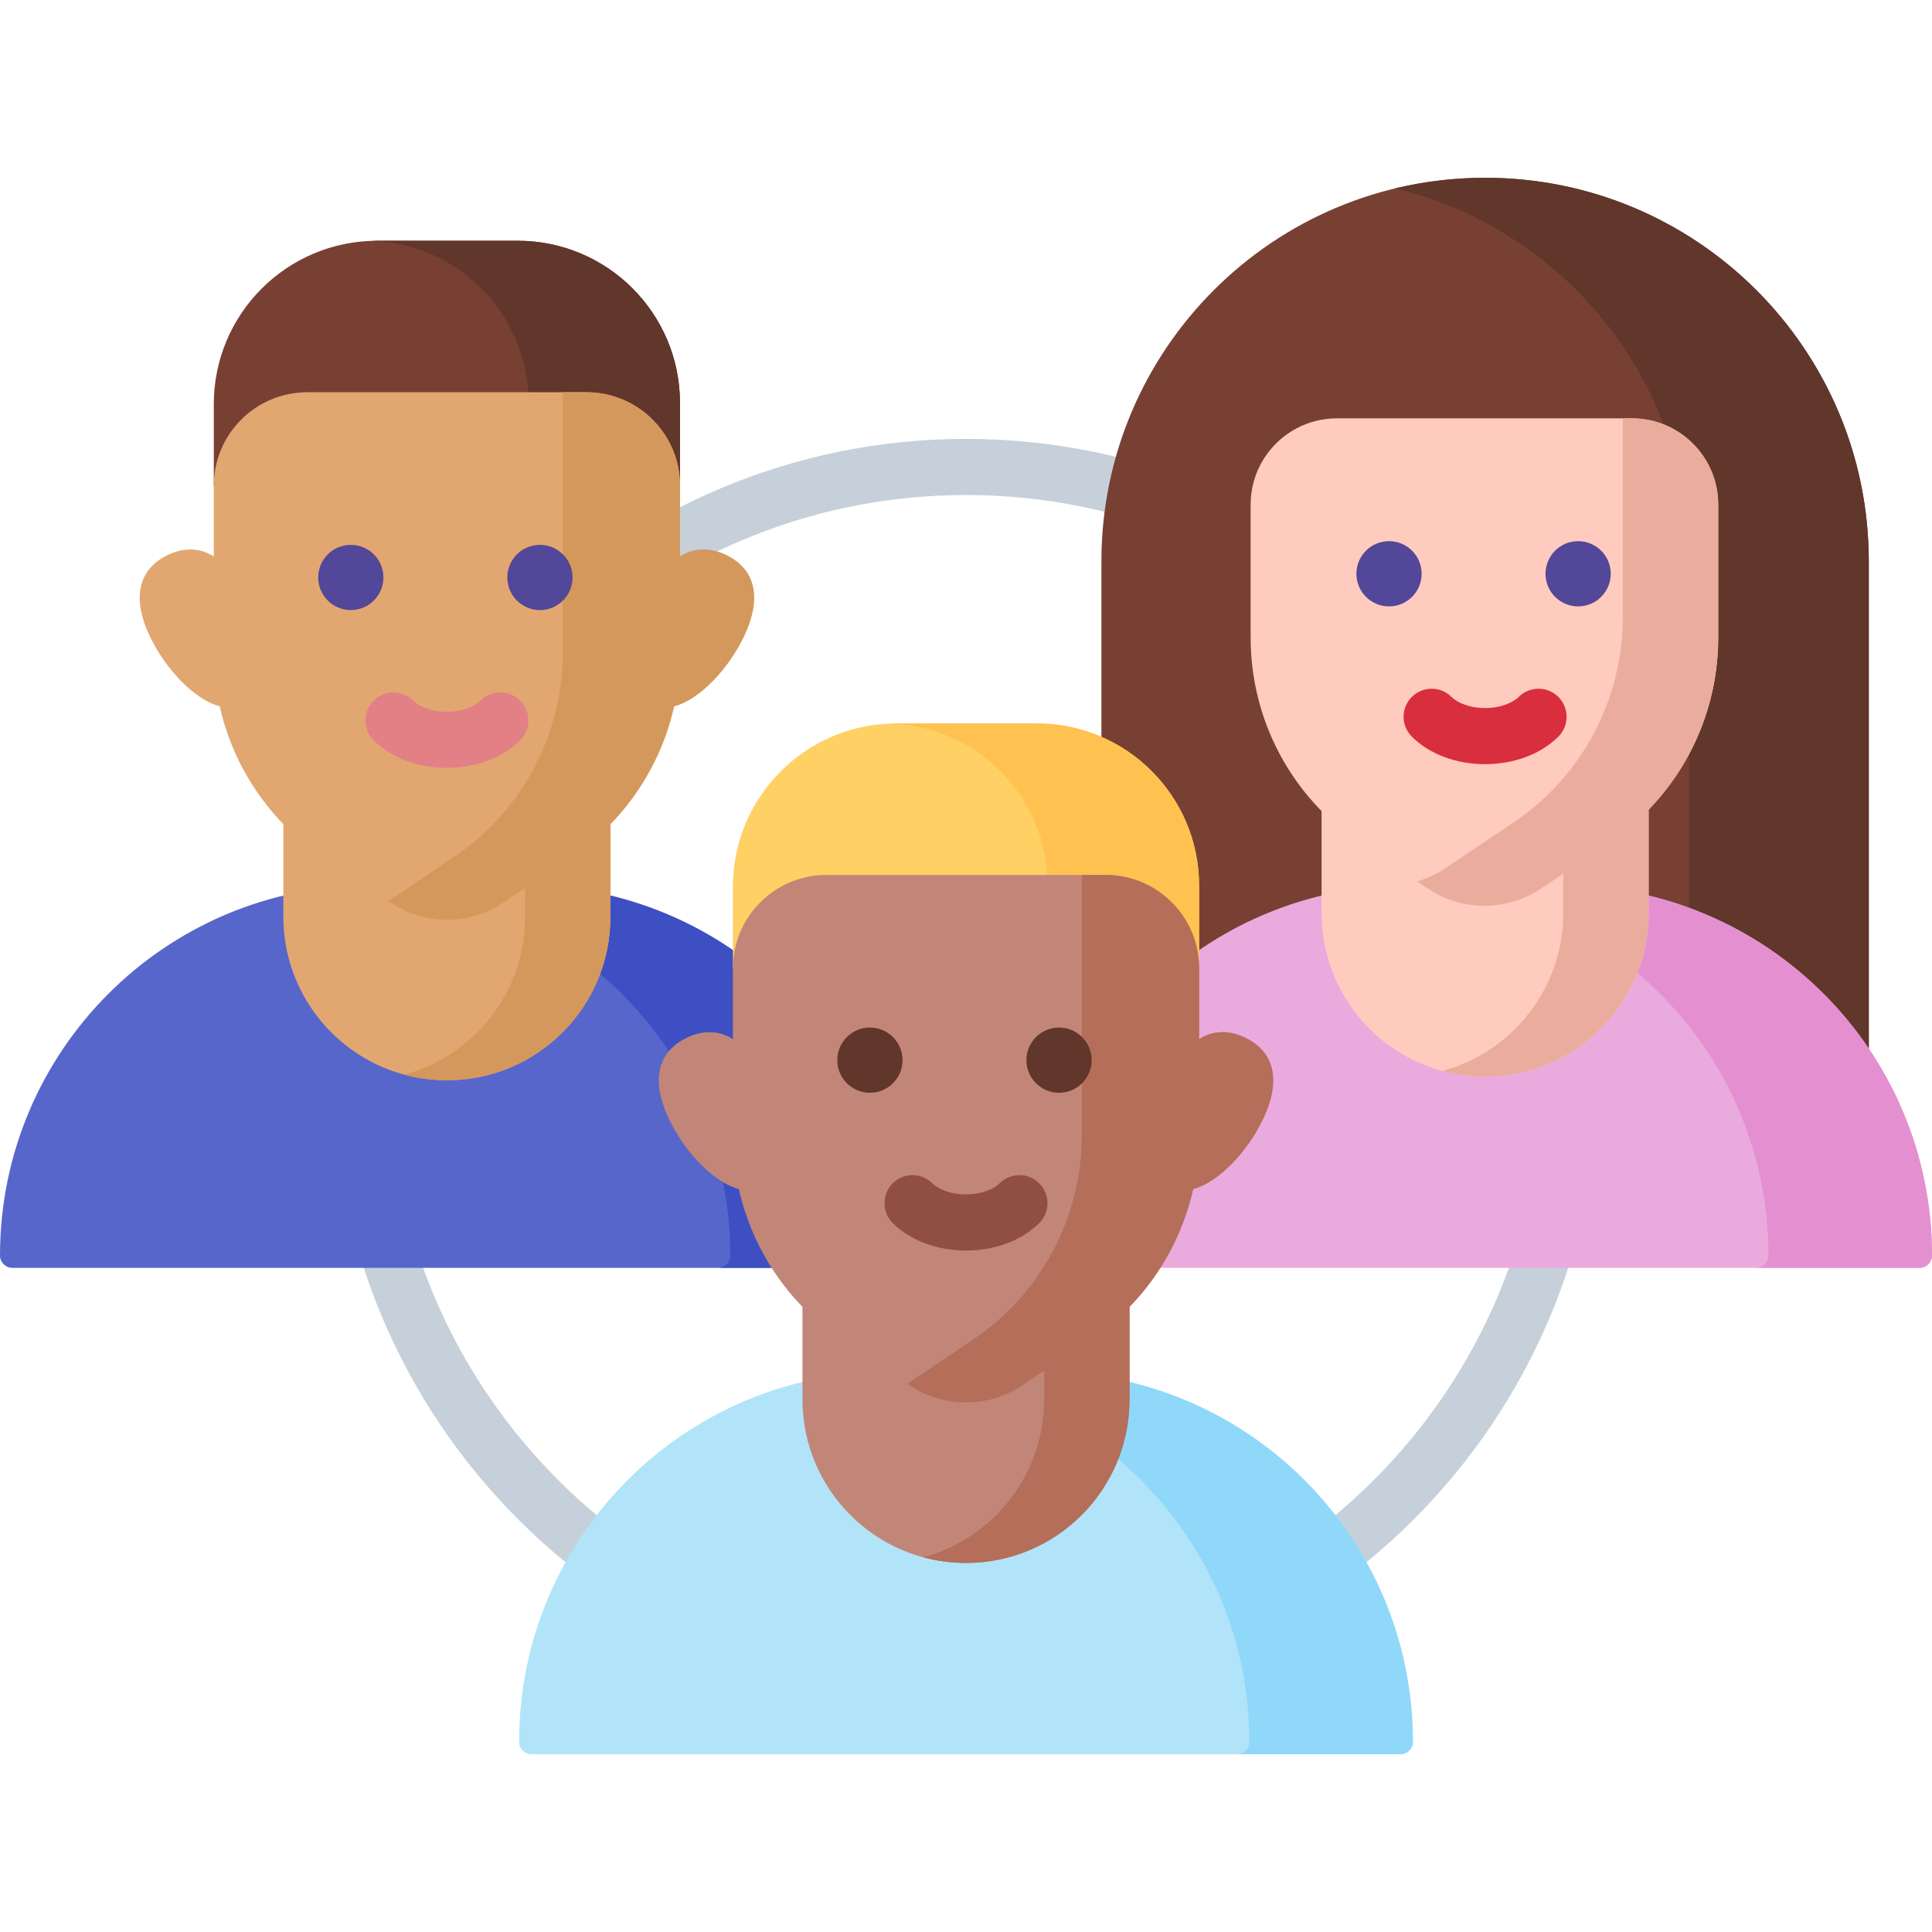
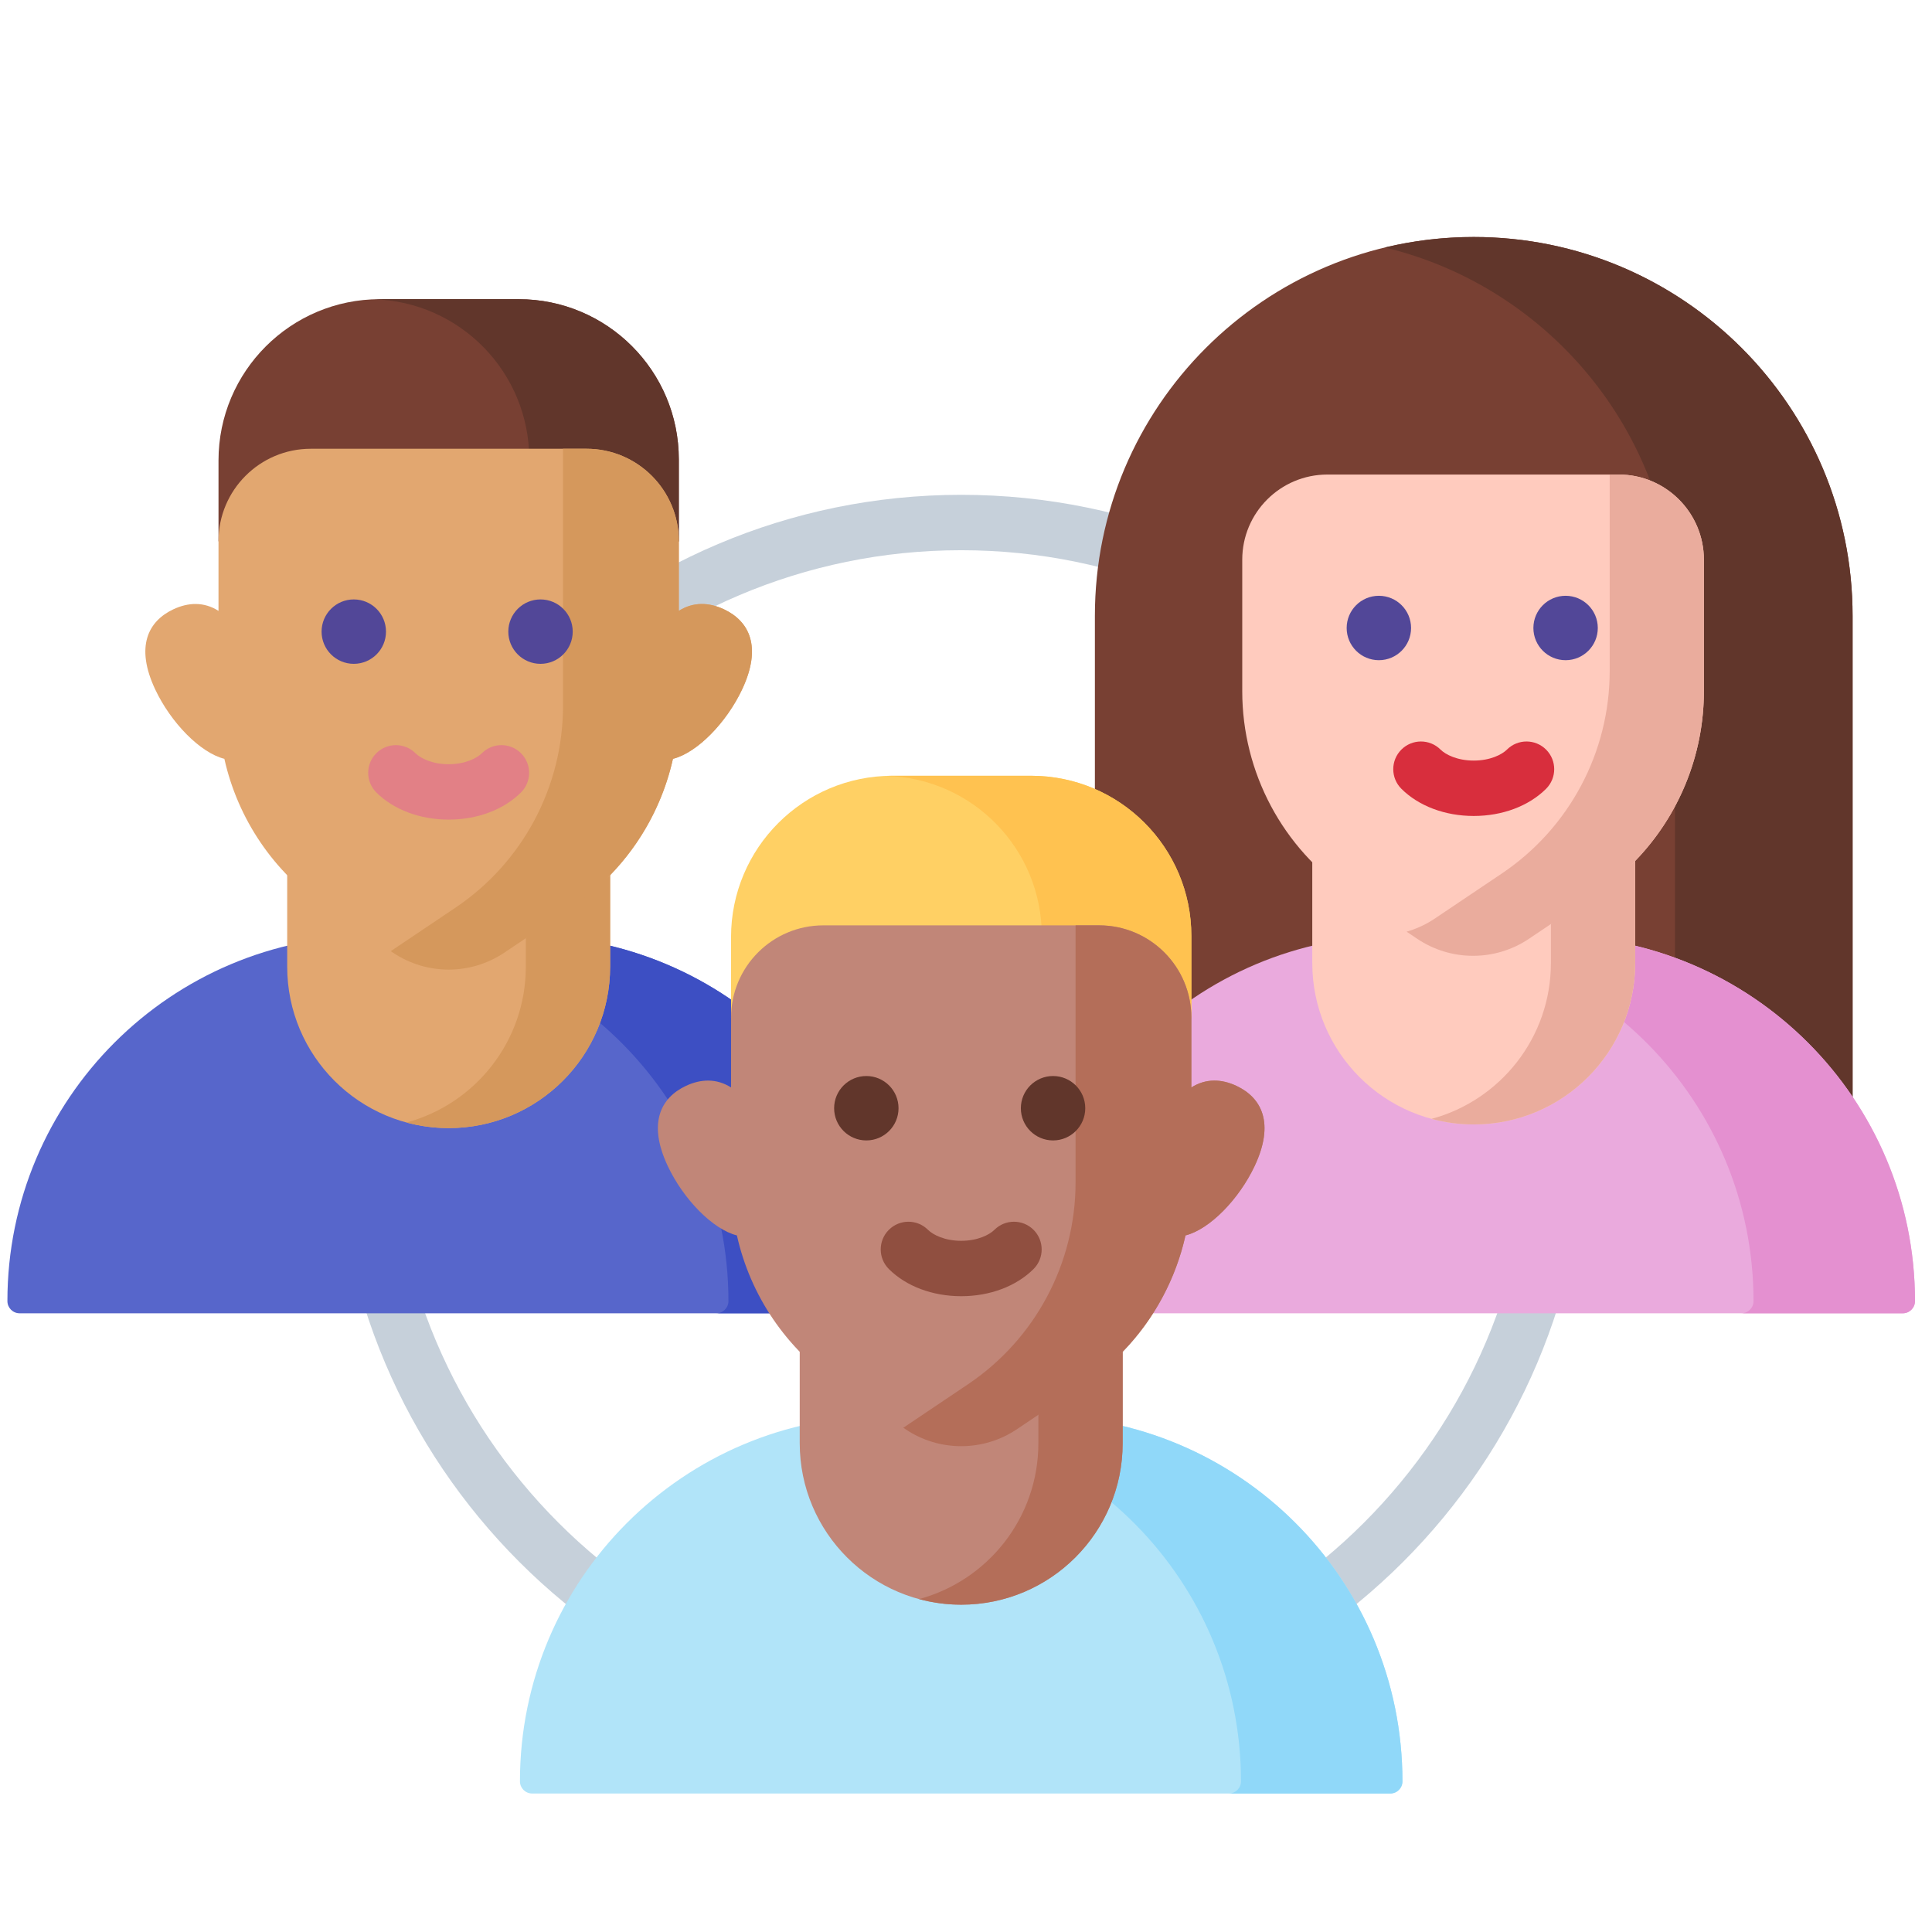
- <svg xmlns="http://www.w3.org/2000/svg" id="Capa_1" enable-background="new 0 0 512 512" height="512" viewBox="0 0 512 512" width="512">
-   <g>
-     <g>
-       <path d="m256 451.926c-92.528 0-167.807-75.277-167.807-167.807 0-92.529 75.278-167.806 167.807-167.806s167.806 75.277 167.806 167.806c0 92.53-75.277 167.807-167.806 167.807zm0-320.744c-84.33 0-152.938 68.608-152.938 152.937 0 84.33 68.608 152.938 152.938 152.938 84.329 0 152.937-68.608 152.937-152.938.001-84.329-68.607-152.937-152.937-152.937z" fill="#c6d0da" />
+ <svg xmlns="http://www.w3.org/2000/svg" id="Capa_1" enable-background="new 0 0 512 512" height="50" viewBox="0 0 50 50" width="50" version="1.1">
+   <defs id="defs155" />
+   <g id="g150" transform="matrix(0.09642169,0,0,0.09642169,0.1917578,1.590824)">
+     <g id="g4">
+       <path d="m 256,451.926 c -92.528,0 -167.807,-75.277 -167.807,-167.807 0,-92.529 75.278,-167.806 167.807,-167.806 92.529,0 167.806,75.277 167.806,167.806 0,92.53 -75.277,167.807 -167.806,167.807 z m 0,-320.744 c -84.33,0 -152.938,68.608 -152.938,152.937 0,84.33 68.608,152.938 152.938,152.938 84.329,0 152.937,-68.608 152.937,-152.938 C 408.938,199.79 340.33,131.182 256,131.182 Z" id="path2" style="fill:#c6d0da" />
    </g>
-     <g>
-       <g>
-         <path d="m137.207 63.804h-37.248c-23.914 0-43.301 19.386-43.301 43.301v21.627l4 10.16h115.549l4-10.16v-21.927c0-23.749-19.251-43.001-43-43.001z" fill="#784033" />
+     <g id="g52">
+       <g id="g8">
+         <path d="M 137.207,63.804 H 99.959 c -23.914,0 -43.301,19.386 -43.301,43.301 v 21.627 l 4,10.16 h 115.549 l 4,-10.16 v -21.927 c 0,-23.749 -19.251,-43.001 -43,-43.001 z" id="path6" style="fill:#784033" />
      </g>
-       <g>
-         <path d="m137.207 63.804h-37.627c-.409 0-.814.019-1.22.031 23.139.648 41.702 19.595 41.702 42.891v32.165h36.146l4-10.16v-21.927c-.001-23.748-19.252-43-43.001-43z" fill="#61362b" />
+       <g id="g12">
+         <path d="M 137.207,63.804 H 99.58 c -0.409,0 -0.814,0.019 -1.22,0.031 23.139,0.648 41.702,19.595 41.702,42.891 v 32.165 h 36.146 l 4,-10.16 v -21.927 c -0.001,-23.748 -19.252,-43 -43.001,-43 z" id="path10" style="fill:#61362b" />
      </g>
-       <g>
-         <path d="m233.595 335.991h-230.325c-1.806 0-3.27-1.464-3.27-3.27 0-54.177 43.919-98.096 98.095-98.096h40.674c54.177 0 98.095 43.919 98.095 98.096.001 1.806-1.463 3.27-3.269 3.27z" fill="#5766cb" />
+       <g id="g16">
+         <path d="M 233.595,335.991 H 3.27 c -1.806,0 -3.27,-1.464 -3.27,-3.27 0,-54.177 43.919,-98.096 98.095,-98.096 h 40.674 c 54.177,0 98.095,43.919 98.095,98.096 0.001,1.806 -1.463,3.27 -3.269,3.27 z" id="path14" style="fill:#5766cb" />
      </g>
-       <g>
-         <path d="m138.77 234.626h-40.675c-.445 0-.888.011-1.332.017 53.562.714 96.764 44.347 96.764 98.079 0 1.806-1.464 3.27-3.27 3.27h43.338c1.806 0 3.27-1.464 3.27-3.27 0-54.178-43.919-98.096-98.095-98.096z" fill="#3d4fc3" />
+       <g id="g20">
+         <path d="M 138.77,234.626 H 98.095 c -0.445,0 -0.888,0.011 -1.332,0.017 53.562,0.714 96.764,44.347 96.764,98.079 0,1.806 -1.464,3.27 -3.27,3.27 h 43.338 c 1.806,0 3.27,-1.464 3.27,-3.27 0,-54.178 -43.919,-98.096 -98.095,-98.096 z" id="path18" style="fill:#3d4fc3" />
      </g>
-       <g>
-         <path d="m118.433 286.286c-23.935 0-43.338-19.403-43.338-43.338v-59.982h86.676v59.982c-.001 23.935-19.404 43.338-43.338 43.338z" fill="#e2a770" />
+       <g id="g24">
+         <path d="m 118.433,286.286 c -23.935,0 -43.338,-19.403 -43.338,-43.338 v -59.982 h 86.676 v 59.982 c -10e-4,23.935 -19.404,43.338 -43.338,43.338 z" id="path22" style="fill:#e2a770" />
      </g>
-       <g>
-         <path d="m139.144 182.965v59.983c0 20.02-13.578 36.86-32.025 41.837 3.608.973 7.398 1.501 11.313 1.501 23.935 0 43.338-19.403 43.338-43.338v-59.983z" fill="#d5985c" />
+       <g id="g28">
+         <path d="m 139.144,182.965 v 59.983 c 0,20.02 -13.578,36.86 -32.025,41.837 3.608,0.973 7.398,1.501 11.313,1.501 23.935,0 43.338,-19.403 43.338,-43.338 v -59.983 z" id="path26" style="fill:#d5985c" />
      </g>
-       <g>
-         <path d="m192.333 147.043c-3.983-1.876-8.216-2.068-12.125.417v-18.729c0-13.686-11.095-24.781-24.781-24.781h-73.988c-13.686 0-24.781 11.095-24.781 24.781v18.729c-3.909-2.486-8.142-2.293-12.125-.417-6.776 3.191-10.264 10.036-4.866 21.498 4.205 8.929 12.085 17.008 18.565 18.634 3.608 16.144 13.267 30.518 27.291 39.944l17.952 12.066c9.045 6.079 20.87 6.079 29.914 0l5.755-3.868 11.574-11.38s7.921-2.305 11.052-5.532c8.397-8.653 14.235-19.472 16.863-31.231 6.481-1.625 14.36-9.704 18.565-18.634 5.399-11.46 1.911-18.306-4.865-21.497z" fill="#e2a770" />
+       <g id="g32">
+         <path d="m 192.333,147.043 c -3.983,-1.876 -8.216,-2.068 -12.125,0.417 v -18.729 c 0,-13.686 -11.095,-24.781 -24.781,-24.781 H 81.439 c -13.686,0 -24.781,11.095 -24.781,24.781 v 18.729 c -3.909,-2.486 -8.142,-2.293 -12.125,-0.417 -6.776,3.191 -10.264,10.036 -4.866,21.498 4.205,8.929 12.085,17.008 18.565,18.634 3.608,16.144 13.267,30.518 27.291,39.944 l 17.952,12.066 c 9.045,6.079 20.87,6.079 29.914,0 l 5.755,-3.868 11.574,-11.38 c 0,0 7.921,-2.305 11.052,-5.532 8.397,-8.653 14.235,-19.472 16.863,-31.231 6.481,-1.625 14.36,-9.704 18.565,-18.634 5.399,-11.46 1.911,-18.306 -4.865,-21.497 z" id="path30" style="fill:#e2a770" />
      </g>
-       <g>
-         <path d="m192.333 147.043c-3.983-1.876-8.216-2.068-12.125.417v-18.729c0-13.686-11.095-24.781-24.781-24.781h-6.297v68.989c0 21.74-10.822 42.053-28.865 54.18l-17.371 11.676.584.393c9.044 6.078 20.866 6.078 29.91-.001l17.954-12.068c14.025-9.427 23.683-23.8 27.291-39.944 6.481-1.625 14.36-9.704 18.565-18.634 5.399-11.461 1.911-18.307-4.865-21.498z" fill="#d5985c" />
+       <g id="g36">
+         <path d="m 192.333,147.043 c -3.983,-1.876 -8.216,-2.068 -12.125,0.417 v -18.729 c 0,-13.686 -11.095,-24.781 -24.781,-24.781 h -6.297 v 68.989 c 0,21.74 -10.822,42.053 -28.865,54.18 l -17.371,11.676 0.584,0.393 c 9.044,6.078 20.866,6.078 29.91,-10e-4 l 17.954,-12.068 c 14.025,-9.427 23.683,-23.8 27.291,-39.944 6.481,-1.625 14.36,-9.704 18.565,-18.634 5.399,-11.461 1.911,-18.307 -4.865,-21.498 z" id="path34" style="fill:#d5985c" />
      </g>
-       <g>
-         <g>
-           <circle cx="92.969" cy="153.033" fill="#524798" r="8.643" />
+       <g id="g46">
+         <g id="g40">
+           <circle cx="92.969" cy="153.033" r="8.643" id="circle38" style="fill:#524798" />
        </g>
-         <g>
-           <circle cx="143.087" cy="153.033" fill="#524798" r="8.643" />
+         <g id="g44">
+           <circle cx="143.087" cy="153.033" r="8.643" id="circle42" style="fill:#524798" />
        </g>
      </g>
-       <g>
-         <path d="m118.432 203.488c-7.69 0-14.765-2.657-19.413-7.29-2.908-2.898-2.916-7.606-.016-10.514 2.898-2.909 7.606-2.915 10.514-.016 1.366 1.361 4.521 2.951 8.915 2.951 4.396 0 7.55-1.589 8.915-2.951 2.907-2.899 7.614-2.894 10.514.015 2.899 2.907 2.892 7.614-.015 10.514-4.646 4.634-11.723 7.291-19.414 7.291z" fill="#e28086" />
+       <g id="g50">
+         <path d="m 118.432,203.488 c -7.69,0 -14.765,-2.657 -19.413,-7.29 -2.908,-2.898 -2.916,-7.606 -0.016,-10.514 2.898,-2.909 7.606,-2.915 10.514,-0.016 1.366,1.361 4.521,2.951 8.915,2.951 4.396,0 7.55,-1.589 8.915,-2.951 2.907,-2.899 7.614,-2.894 10.514,0.015 2.899,2.907 2.892,7.614 -0.015,10.514 -4.646,4.634 -11.723,7.291 -19.414,7.291 z" id="path48" style="fill:#e28086" />
      </g>
    </g>
-     <g>
-       <g>
-         <path d="m393.567 47.113c-56.158 0-101.683 45.525-101.683 101.682v149.667h203.366v-149.666c0-56.158-45.525-101.683-101.683-101.683z" fill="#784033" />
+     <g id="g100">
+       <g id="g56">
+         <path d="m 393.567,47.113 c -56.158,0 -101.683,45.525 -101.683,101.682 V 298.462 H 495.25 V 148.796 C 495.25,92.638 449.725,47.113 393.567,47.113 Z" id="path54" style="fill:#784033" />
      </g>
-       <g>
-         <path d="m393.567 47.113c-8.21 0-16.19.98-23.837 2.817 44.656 10.728 77.846 50.918 77.846 98.866v149.667h47.674v-149.667c0-56.158-45.525-101.683-101.683-101.683z" fill="#61362b" />
+       <g id="g60">
+         <path d="m 393.567,47.113 c -8.21,0 -16.19,0.98 -23.837,2.817 44.656,10.728 77.846,50.918 77.846,98.866 V 298.463 H 495.25 V 148.796 C 495.25,92.638 449.725,47.113 393.567,47.113 Z" id="path58" style="fill:#61362b" />
      </g>
-       <g>
-         <path d="m508.73 335.991h-230.325c-1.806 0-3.27-1.464-3.27-3.27 0-54.177 43.919-98.096 98.096-98.096h40.674c54.177 0 98.095 43.919 98.095 98.096 0 1.806-1.464 3.27-3.27 3.27z" fill="#eaaadd" />
+       <g id="g64">
+         <path d="M 508.73,335.991 H 278.405 c -1.806,0 -3.27,-1.464 -3.27,-3.27 0,-54.177 43.919,-98.096 98.096,-98.096 h 40.674 c 54.177,0 98.095,43.919 98.095,98.096 0,1.806 -1.464,3.27 -3.27,3.27 z" id="path62" style="fill:#eaaadd" />
      </g>
-       <g>
-         <path d="m413.905 234.626h-40.675c-.445 0-.888.011-1.332.017 53.562.714 96.764 44.347 96.764 98.078 0 1.806-1.464 3.27-3.27 3.27h43.338c1.806 0 3.27-1.464 3.27-3.27 0-54.176-43.919-98.095-98.095-98.095z" fill="#e490d0" />
+       <g id="g68">
+         <path d="M 413.905,234.626 H 373.23 c -0.445,0 -0.888,0.011 -1.332,0.017 53.562,0.714 96.764,44.347 96.764,98.078 0,1.806 -1.464,3.27 -3.27,3.27 h 43.338 c 1.806,0 3.27,-1.464 3.27,-3.27 0,-54.176 -43.919,-98.095 -98.095,-98.095 z" id="path66" style="fill:#e490d0" />
      </g>
-       <g>
-         <path d="m393.567 285.308c-23.935 0-43.338-19.403-43.338-43.338v-59.982h86.676v59.982c0 23.935-19.403 43.338-43.338 43.338z" fill="#ffcbbe" />
+       <g id="g72">
+         <path d="m 393.567,285.308 c -23.935,0 -43.338,-19.403 -43.338,-43.338 v -59.982 h 86.676 v 59.982 c 0,23.935 -19.403,43.338 -43.338,43.338 z" id="path70" style="fill:#ffcbbe" />
      </g>
-       <g>
-         <path d="m414.279 181.988v59.983c0 20.02-13.578 36.86-32.025 41.837 3.608.973 7.398 1.501 11.313 1.501 23.935 0 43.338-19.403 43.338-43.338v-59.983z" fill="#eaac9d" />
+       <g id="g76">
+         <path d="m 414.279,181.988 v 59.983 c 0,20.02 -13.578,36.86 -32.025,41.837 3.608,0.973 7.398,1.501 11.313,1.501 23.935,0 43.338,-19.403 43.338,-43.338 v -59.983 z" id="path74" style="fill:#eaac9d" />
      </g>
-       <g>
-         <path d="m432.484 110.871h-78.191c-12.624 0-22.858 10.234-22.858 22.858v35.305c0 21.803 10.853 42.174 28.948 54.337l18.004 12.101c9.071 6.097 20.93 6.097 30.001 0l5.89-3.959 10.006-10.288s9.466-3.389 12.62-6.647c11.703-12.085 18.437-28.371 18.437-45.545v-35.305c.001-12.623-10.233-22.857-22.857-22.857z" fill="#ffcbbe" />
+       <g id="g80">
+         <path d="m 432.484,110.871 h -78.191 c -12.624,0 -22.858,10.234 -22.858,22.858 v 35.305 c 0,21.803 10.853,42.174 28.948,54.337 l 18.004,12.101 c 9.071,6.097 20.93,6.097 30.001,0 l 5.89,-3.959 10.006,-10.288 c 0,0 9.466,-3.389 12.62,-6.647 11.703,-12.085 18.437,-28.371 18.437,-45.545 v -35.305 c 10e-4,-12.623 -10.233,-22.857 -22.857,-22.857 z" id="path78" style="fill:#ffcbbe" />
      </g>
-       <g>
-         <path d="m432.484 110.871h-2.427v52.744c0 21.802-10.853 42.174-28.948 54.337l-18.005 12.102c-2.361 1.587-4.913 2.751-7.553 3.512l2.837 1.907c9.071 6.097 20.929 6.098 30 .001 5.436-3.654 11.776-7.916 18.007-12.103 18.095-12.162 28.947-32.533 28.947-54.335 0-11.807 0-24.682 0-35.311 0-12.626-10.234-22.854-22.858-22.854z" fill="#eaac9d" />
+       <g id="g84">
+         <path d="m 432.484,110.871 h -2.427 v 52.744 c 0,21.802 -10.853,42.174 -28.948,54.337 l -18.005,12.102 c -2.361,1.587 -4.913,2.751 -7.553,3.512 l 2.837,1.907 c 9.071,6.097 20.929,6.098 30,10e-4 5.436,-3.654 11.776,-7.916 18.007,-12.103 18.095,-12.162 28.947,-32.533 28.947,-54.335 0,-11.807 0,-24.682 0,-35.311 0,-12.626 -10.234,-22.854 -22.858,-22.854 z" id="path82" style="fill:#eaac9d" />
      </g>
-       <g>
-         <g>
-           <circle cx="368.104" cy="152.056" fill="#524798" r="8.643" />
+       <g id="g94">
+         <g id="g88">
+           <circle cx="368.104" cy="152.056" r="8.643" id="circle86" style="fill:#524798" />
        </g>
-         <g>
-           <circle cx="418.222" cy="152.056" fill="#524798" r="8.643" />
+         <g id="g92">
+           <circle cx="418.222" cy="152.056" r="8.643" id="circle90" style="fill:#524798" />
        </g>
      </g>
-       <g>
-         <path d="m393.567 202.51c-7.69 0-14.765-2.657-19.413-7.29-2.908-2.898-2.916-7.606-.016-10.514 2.898-2.909 7.606-2.914 10.514-.016 1.366 1.361 4.521 2.952 8.915 2.952 4.396 0 7.55-1.589 8.915-2.951 2.907-2.899 7.614-2.894 10.514.015 2.899 2.907 2.892 7.614-.014 10.514-4.648 4.633-11.724 7.29-19.415 7.29z" fill="#d82e3d" />
+       <g id="g98">
+         <path d="m 393.567,202.51 c -7.69,0 -14.765,-2.657 -19.413,-7.29 -2.908,-2.898 -2.916,-7.606 -0.016,-10.514 2.898,-2.909 7.606,-2.914 10.514,-0.016 1.366,1.361 4.521,2.952 8.915,2.952 4.396,0 7.55,-1.589 8.915,-2.951 2.907,-2.899 7.614,-2.894 10.514,0.015 2.899,2.907 2.892,7.614 -0.014,10.514 -4.648,4.633 -11.724,7.29 -19.415,7.29 z" id="path96" style="fill:#d82e3d" />
      </g>
    </g>
-     <g>
-       <g>
-         <path d="m371.163 464.887h-230.326c-1.806 0-3.27-1.464-3.27-3.27 0-54.177 43.919-98.095 98.096-98.095h40.674c54.177 0 98.095 43.919 98.095 98.095.001 1.806-1.463 3.27-3.269 3.27z" fill="#b1e4f9" />
+     <g id="g148">
+       <g id="g104">
+         <path d="M 371.163,464.887 H 140.837 c -1.806,0 -3.27,-1.464 -3.27,-3.27 0,-54.177 43.919,-98.095 98.096,-98.095 h 40.674 c 54.177,0 98.095,43.919 98.095,98.095 10e-4,1.806 -1.463,3.27 -3.269,3.27 z" id="path102" style="fill:#b1e4f9" />
      </g>
-       <g>
-         <path d="m276.337 363.521h-40.674c-.445 0-.888.011-1.332.017 53.562.714 96.764 44.347 96.764 98.078 0 1.806-1.464 3.27-3.27 3.27h43.338c1.806 0 3.27-1.464 3.27-3.27 0-54.176-43.919-98.095-98.096-98.095z" fill="#90d8f9" />
+       <g id="g108">
+         <path d="m 276.337,363.521 h -40.674 c -0.445,0 -0.888,0.011 -1.332,0.017 53.562,0.714 96.764,44.347 96.764,98.078 0,1.806 -1.464,3.27 -3.27,3.27 h 43.338 c 1.806,0 3.27,-1.464 3.27,-3.27 0,-54.176 -43.919,-98.095 -98.096,-98.095 z" id="path106" style="fill:#90d8f9" />
      </g>
-       <g>
-         <g>
-           <path d="m274.775 191.723h-37.249c-23.914 0-43.301 19.386-43.301 43.301v21.627l5 10.16h114.549l4-10.16v-21.927c.001-23.75-19.251-43.001-42.999-43.001z" fill="#ffd064" />
+       <g id="g146">
+         <g id="g112">
+           <path d="m 274.775,191.723 h -37.249 c -23.914,0 -43.301,19.386 -43.301,43.301 v 21.627 l 5,10.16 h 114.549 l 4,-10.16 v -21.927 c 10e-4,-23.75 -19.251,-43.001 -42.999,-43.001 z" id="path110" style="fill:#ffd064" />
        </g>
-         <g>
-           <path d="m274.775 191.723h-37.627c-.409 0-.814.019-1.22.031 23.139.648 41.702 19.595 41.702 42.891v32.165h36.146l4-10.16v-21.927c-.001-23.749-19.253-43-43.001-43z" fill="#ffc250" />
+         <g id="g116">
+           <path d="m 274.775,191.723 h -37.627 c -0.409,0 -0.814,0.019 -1.22,0.031 23.139,0.648 41.702,19.595 41.702,42.891 v 32.165 h 36.146 l 4,-10.16 v -21.927 c -0.001,-23.749 -19.253,-43 -43.001,-43 z" id="path114" style="fill:#ffc250" />
        </g>
-         <g>
-           <path d="m256 414.204c-23.935 0-43.338-19.403-43.338-43.338v-59.983h86.676v59.983c0 23.935-19.403 43.338-43.338 43.338z" fill="#c18678" />
+         <g id="g120">
+           <path d="m 256,414.204 c -23.935,0 -43.338,-19.403 -43.338,-43.338 v -59.983 h 86.676 v 59.983 c 0,23.935 -19.403,43.338 -43.338,43.338 z" id="path118" style="fill:#c18678" />
        </g>
-         <g>
-           <path d="m276.712 310.884v59.983c0 20.02-13.578 36.86-32.025 41.837 3.608.973 7.398 1.501 11.313 1.501 23.935 0 43.338-19.403 43.338-43.338v-59.983z" fill="#b46e59" />
+         <g id="g124">
+           <path d="m 276.712,310.884 v 59.983 c 0,20.02 -13.578,36.86 -32.025,41.837 3.608,0.973 7.398,1.501 11.313,1.501 23.935,0 43.338,-19.403 43.338,-43.338 v -59.983 z" id="path122" style="fill:#b46e59" />
        </g>
-         <g>
-           <path d="m329.9 274.962c-3.983-1.876-8.216-2.068-12.125.417v-18.729c0-13.686-11.095-24.781-24.781-24.781h-73.987c-13.686 0-24.781 11.095-24.781 24.781v18.729c-3.909-2.486-8.142-2.293-12.125-.417-6.776 3.191-10.264 10.036-4.866 21.498 4.205 8.929 12.085 17.008 18.565 18.634 3.608 16.144 13.267 30.518 27.291 39.944l17.952 12.066c9.045 6.079 20.87 6.079 29.914 0l5.755-3.868 10.085-10.205s9.41-3.48 12.541-6.706c8.397-8.653 14.235-19.473 16.863-31.232 6.481-1.625 14.36-9.704 18.565-18.634 5.398-11.461 1.91-18.306-4.866-21.497z" fill="#c18678" />
+         <g id="g128">
+           <path d="m 329.9,274.962 c -3.983,-1.876 -8.216,-2.068 -12.125,0.417 V 256.65 c 0,-13.686 -11.095,-24.781 -24.781,-24.781 h -73.987 c -13.686,0 -24.781,11.095 -24.781,24.781 v 18.729 c -3.909,-2.486 -8.142,-2.293 -12.125,-0.417 -6.776,3.191 -10.264,10.036 -4.866,21.498 4.205,8.929 12.085,17.008 18.565,18.634 3.608,16.144 13.267,30.518 27.291,39.944 l 17.952,12.066 c 9.045,6.079 20.87,6.079 29.914,0 l 5.755,-3.868 10.085,-10.205 c 0,0 9.41,-3.48 12.541,-6.706 8.397,-8.653 14.235,-19.473 16.863,-31.232 6.481,-1.625 14.36,-9.704 18.565,-18.634 5.398,-11.461 1.91,-18.306 -4.866,-21.497 z" id="path126" style="fill:#c18678" />
        </g>
-         <g>
-           <circle cx="230.537" cy="280.952" fill="#61362b" r="8.643" />
+         <g id="g132">
+           <circle cx="230.537" cy="280.952" r="8.643" id="circle130" style="fill:#61362b" />
        </g>
-         <g>
-           <path d="m329.9 274.962c-3.983-1.876-8.216-2.068-12.125.417v-18.729c0-13.686-11.095-24.781-24.781-24.781h-6.297v68.989c0 21.74-10.822 42.053-28.865 54.18l-17.371 11.676.584.393c9.044 6.078 20.866 6.078 29.91-.001l17.954-12.068c14.025-9.427 23.683-23.8 27.291-39.944 6.481-1.625 14.36-9.704 18.565-18.634 5.399-11.462 1.911-18.307-4.865-21.498z" fill="#b46e59" />
+         <g id="g136">
+           <path d="m 329.9,274.962 c -3.983,-1.876 -8.216,-2.068 -12.125,0.417 V 256.65 c 0,-13.686 -11.095,-24.781 -24.781,-24.781 h -6.297 v 68.989 c 0,21.74 -10.822,42.053 -28.865,54.18 l -17.371,11.676 0.584,0.393 c 9.044,6.078 20.866,6.078 29.91,-0.001 l 17.954,-12.068 c 14.025,-9.427 23.683,-23.8 27.291,-39.944 6.481,-1.625 14.36,-9.704 18.565,-18.634 5.399,-11.462 1.911,-18.307 -4.865,-21.498 z" id="path134" style="fill:#b46e59" />
        </g>
-         <g>
-           <circle cx="280.655" cy="280.952" fill="#61362b" r="8.643" />
+         <g id="g140">
+           <circle cx="280.655" cy="280.952" r="8.643" id="circle138" style="fill:#61362b" />
        </g>
-         <g>
-           <path d="m256 331.406c-7.69 0-14.766-2.657-19.413-7.289-2.908-2.898-2.916-7.606-.016-10.514 2.899-2.909 7.607-2.915 10.514-.016 1.366 1.361 4.52 2.951 8.915 2.951s7.549-1.589 8.915-2.951c2.908-2.9 7.615-2.891 10.514.016 2.899 2.908 2.892 7.615-.016 10.514-4.647 4.632-11.723 7.289-19.413 7.289z" fill="#904f40" />
+         <g id="g144">
+           <path d="m 256,331.406 c -7.69,0 -14.766,-2.657 -19.413,-7.289 -2.908,-2.898 -2.916,-7.606 -0.016,-10.514 2.899,-2.909 7.607,-2.915 10.514,-0.016 1.366,1.361 4.52,2.951 8.915,2.951 4.395,0 7.549,-1.589 8.915,-2.951 2.908,-2.9 7.615,-2.891 10.514,0.016 2.899,2.908 2.892,7.615 -0.016,10.514 -4.647,4.632 -11.723,7.289 -19.413,7.289 z" id="path142" style="fill:#904f40" />
        </g>
      </g>
    </g>
  </g>
</svg>
